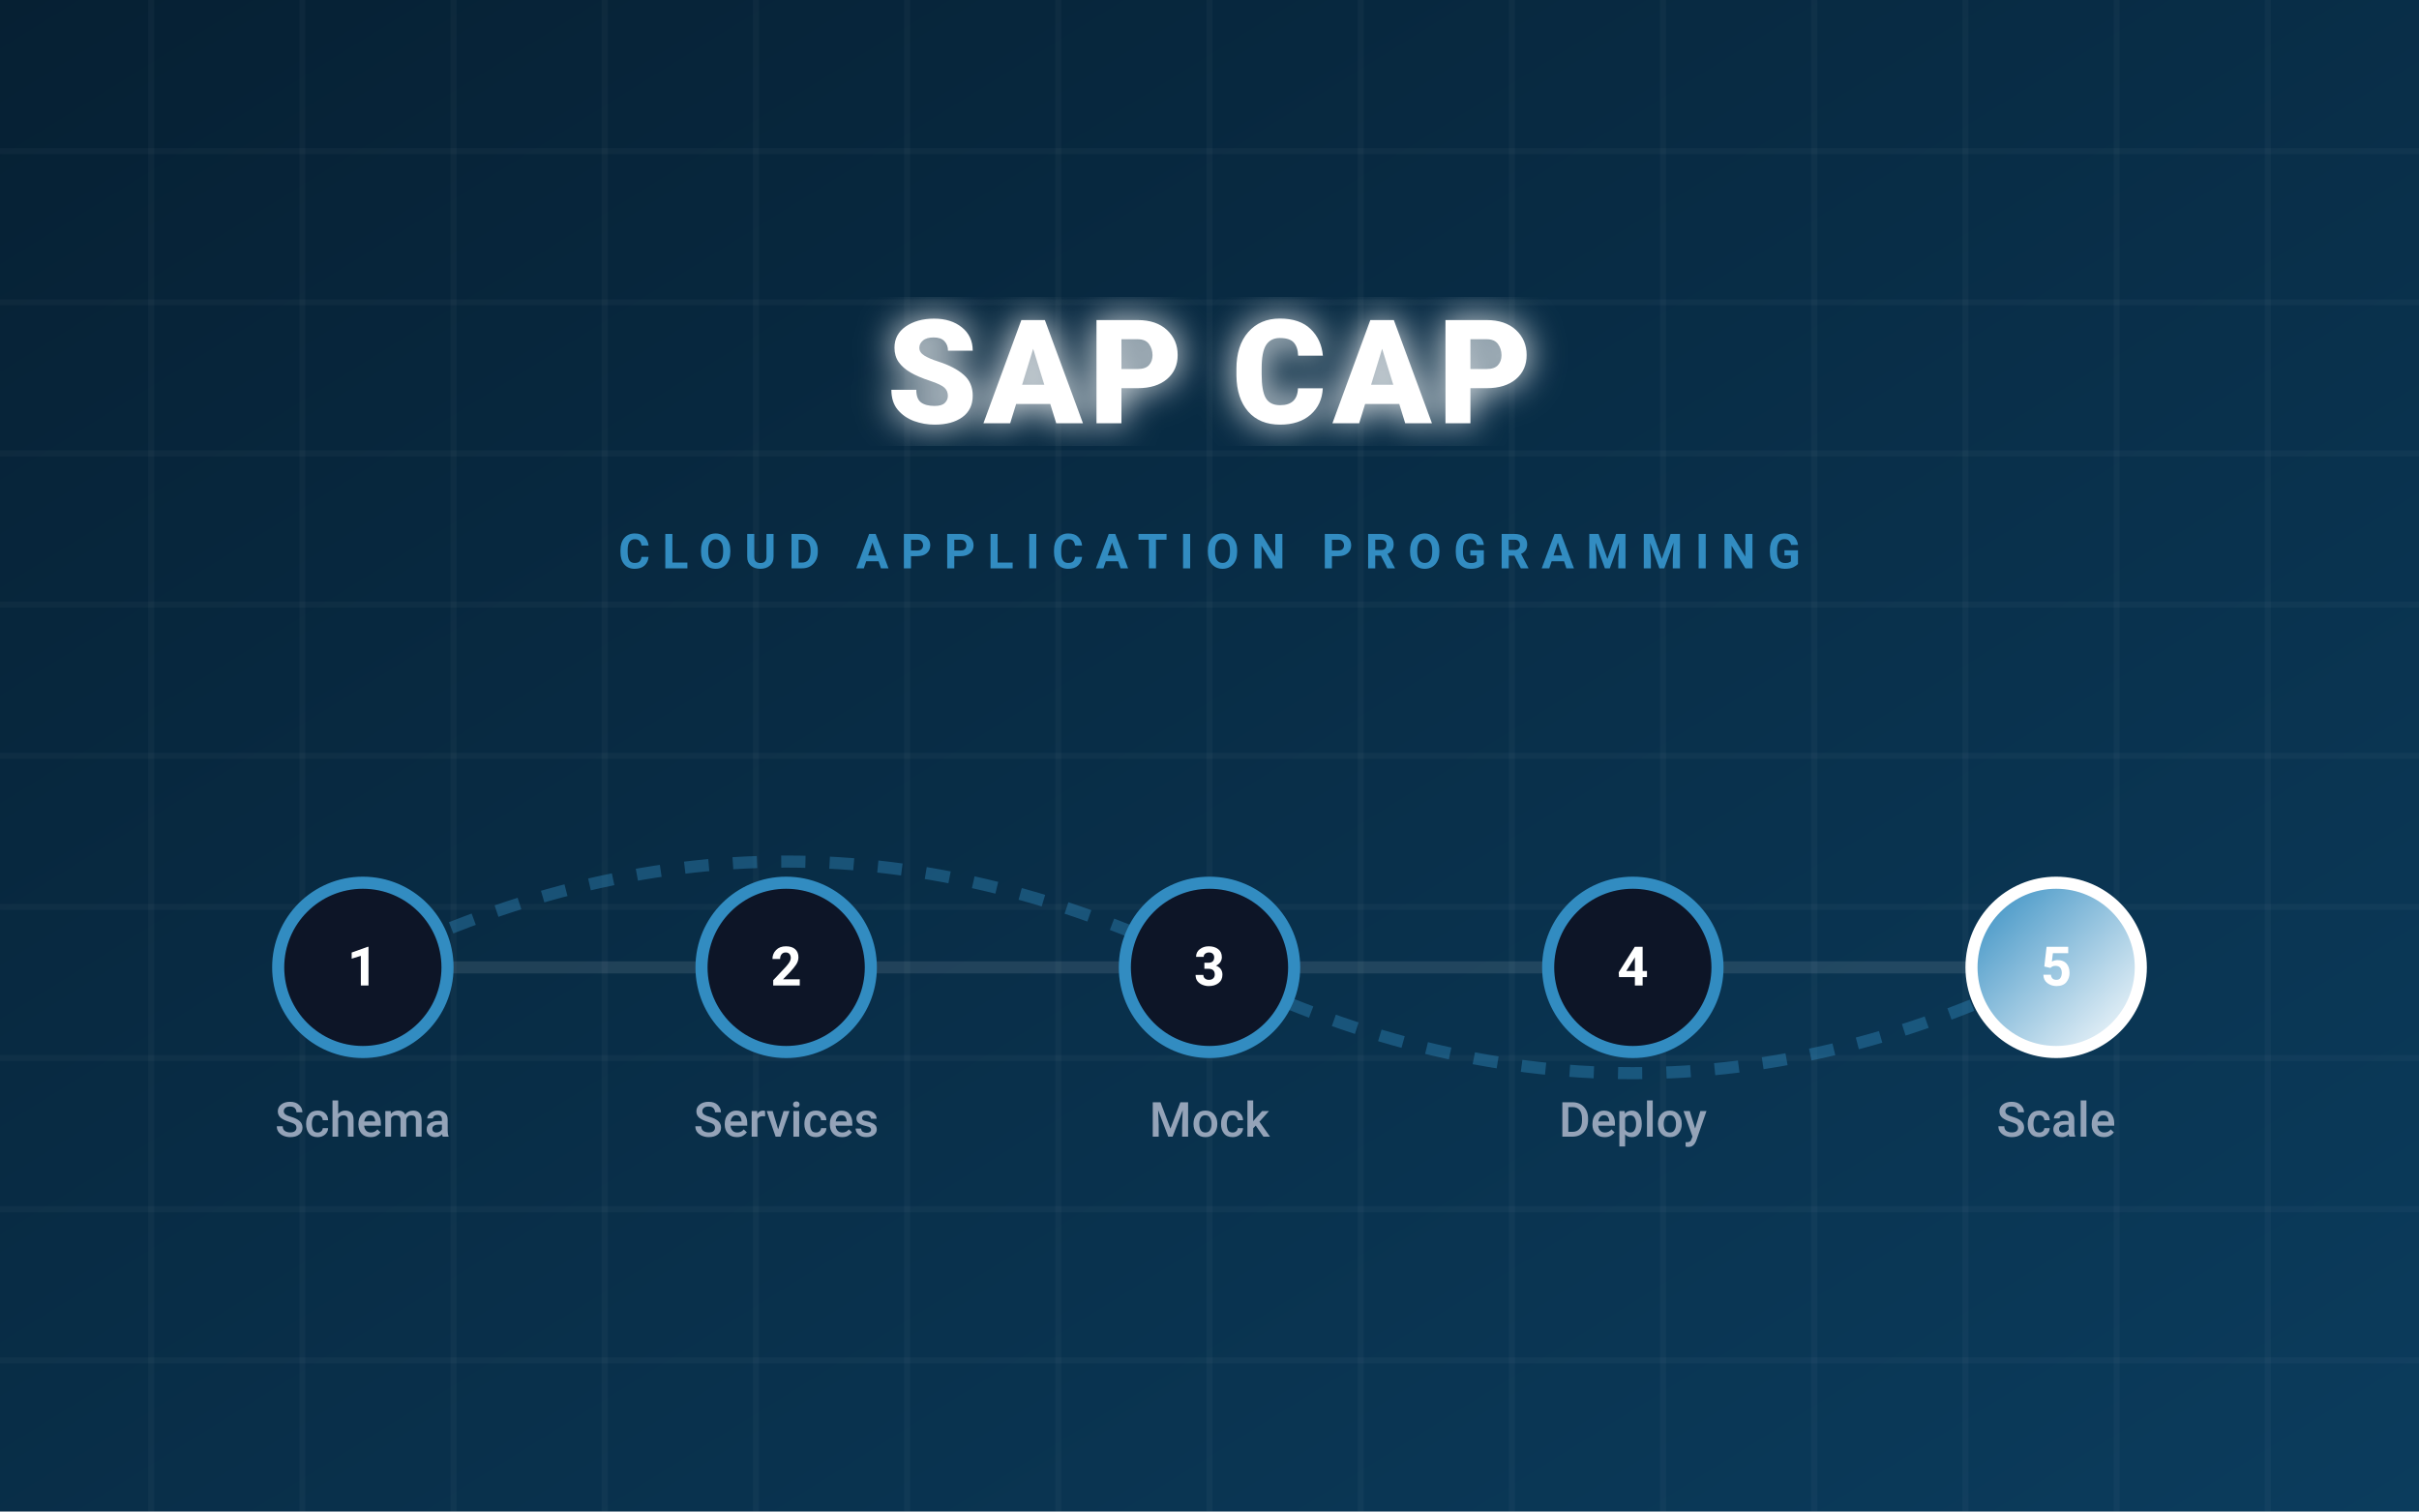
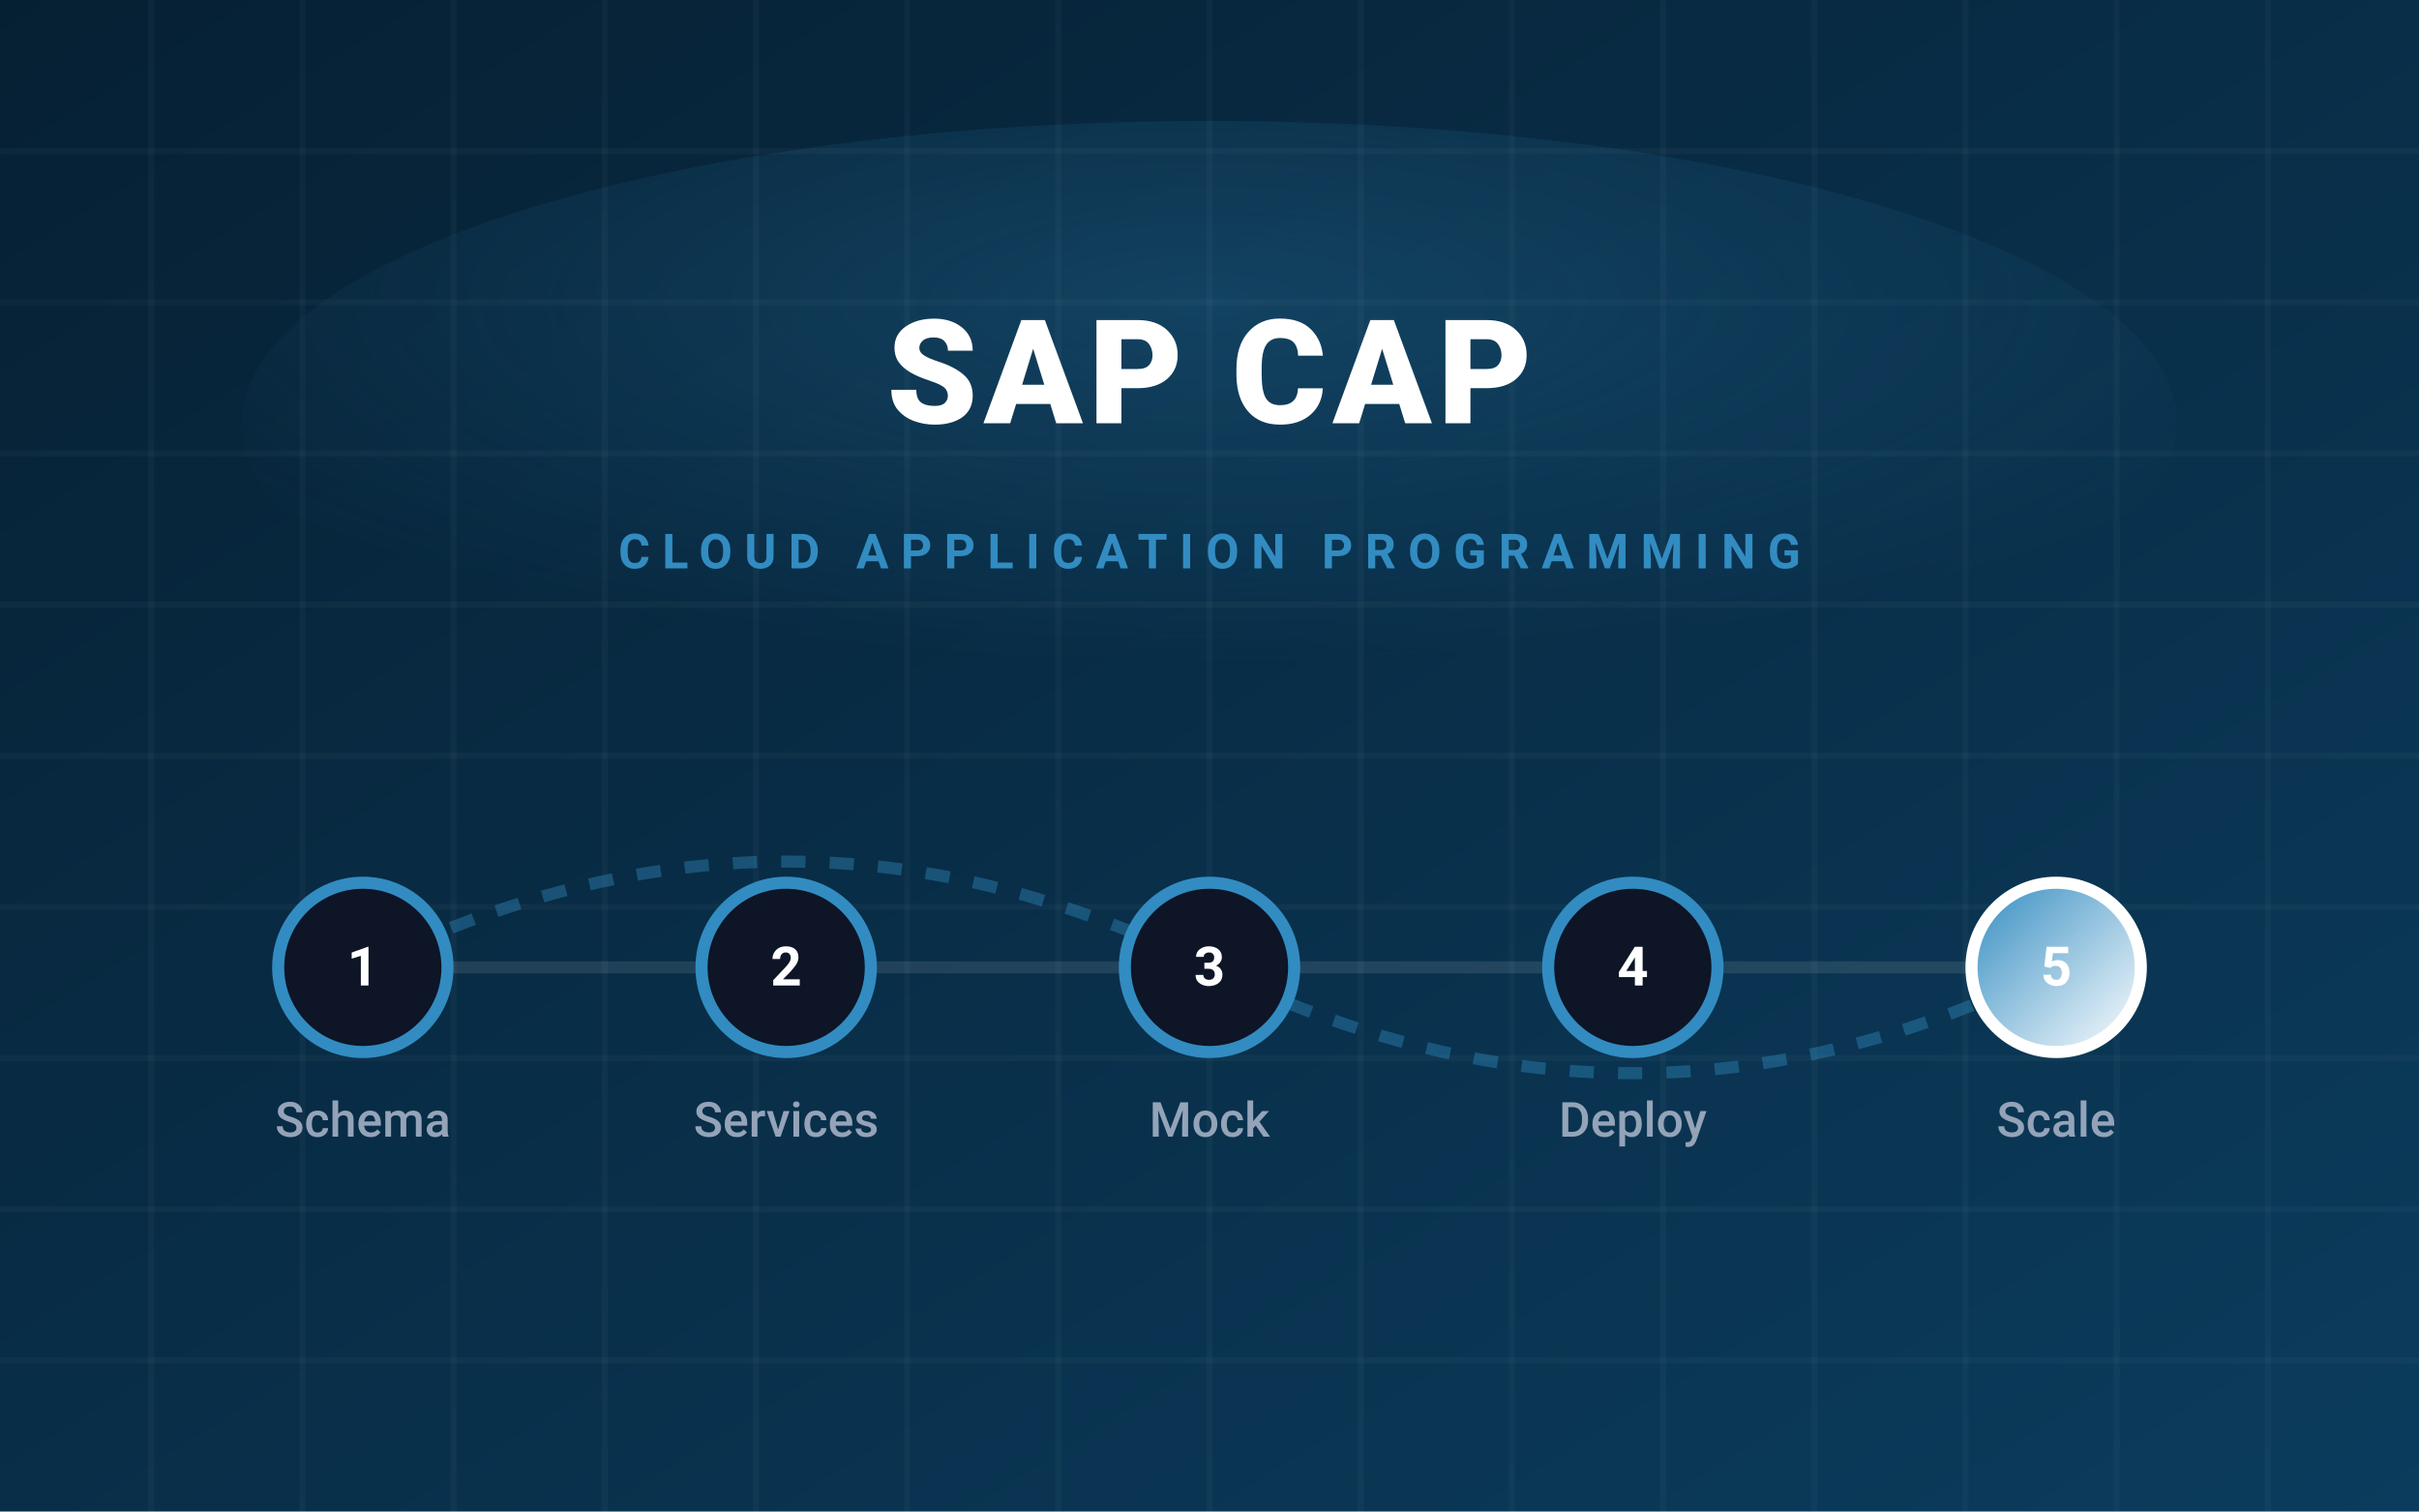
<svg xmlns="http://www.w3.org/2000/svg" viewBox="0 0 400 250" width="100%" height="100%">
  <defs>
    <linearGradient id="bg-SAP-CAP" x1="0%" y1="0%" x2="100%" y2="100%">
      <stop offset="0%" stop-color="#062033" />
      <stop offset="100%" stop-color="#0b3c5d" />
    </linearGradient>
    <linearGradient id="node-grad-SAP-CAP" x1="0%" y1="0%" x2="100%" y2="100%">
      <stop offset="0%" stop-color="#328cc1" />
      <stop offset="100%" stop-color="#ffffff" />
    </linearGradient>
-     <filter id="glow" x="-20%" y="-20%" width="140%" height="140%">
-       <feGaussianBlur stdDeviation="3" result="blur" />
-       <feComposite in="SourceGraphic" in2="blur" operator="over" />
-     </filter>
+     <radialGradient id="ambient-glow-SAP-CAP" cx="50%" cy="30%" r="60%">
+       <stop offset="0%" stop-color="#328cc1" stop-opacity="0.25" />
+       <stop offset="100%" stop-color="#328cc1" stop-opacity="0" />
+     </radialGradient>
  </defs>
  <rect width="100%" height="100%" fill="url(#bg-SAP-CAP)" />
+   <ellipse cx="200" cy="70" rx="160" ry="50" fill="url(#ambient-glow-SAP-CAP)" />
  <path d="M 0,25 L 400,25 M 0,50 L 400,50 M 0,75 L 400,75 M 0,100 L 400,100 M 0,125 L 400,125 M 0,150 L 400,150 M 0,175 L 400,175 M 0,200 L 400,200 M 0,225 L 400,225" fill="none" stroke="rgba(255,255,255,0.03)" stroke-width="1" />
  <path d="M 25,0 L 25,250 M 50,0 L 50,250 M 75,0 L 75,250 M 100,0 L 100,250 M 125,0 L 125,250 M 150,0 L 150,250 M 175,0 L 175,250 M 200,0 L 200,250 M 225,0 L 225,250 M 250,0 L 250,250 M 275,0 L 275,250 M 300,0 L 300,250 M 325,0 L 325,250 M 350,0 L 350,250 M 375,0 L 375,250" fill="none" stroke="rgba(255,255,255,0.03)" stroke-width="1" />
  <path d="M 60,160 Q 130,125 200,160 T 340,160" fill="none" stroke="#328cc1" stroke-width="2" stroke-dasharray="4 4" opacity="0.4" />
  <path d="M 60,160 L 340,160" fill="none" stroke="rgba(255,255,255,0.1)" stroke-width="2" />
  <circle cx="60" cy="160" r="14" fill="#0d1527" stroke="#328cc1" stroke-width="2" />
  <text x="60" y="163" font-family="-apple-system, BlinkMacSystemFont, 'Segoe UI', Roboto, sans-serif" font-size="9" fill="#ffffff" font-weight="bold" text-anchor="middle">1</text>
  <text x="60" y="188" font-family="-apple-system, BlinkMacSystemFont, 'Segoe UI', Roboto, sans-serif" font-size="8" fill="#94a3b8" text-anchor="middle" font-weight="500">Schema</text>
  <circle cx="130" cy="160" r="14" fill="#0d1527" stroke="#328cc1" stroke-width="2" />
  <text x="130" y="163" font-family="-apple-system, BlinkMacSystemFont, 'Segoe UI', Roboto, sans-serif" font-size="9" fill="#ffffff" font-weight="bold" text-anchor="middle">2</text>
  <text x="130" y="188" font-family="-apple-system, BlinkMacSystemFont, 'Segoe UI', Roboto, sans-serif" font-size="8" fill="#94a3b8" text-anchor="middle" font-weight="500">Services</text>
  <circle cx="200" cy="160" r="14" fill="#0d1527" stroke="#328cc1" stroke-width="2" />
  <text x="200" y="163" font-family="-apple-system, BlinkMacSystemFont, 'Segoe UI', Roboto, sans-serif" font-size="9" fill="#ffffff" font-weight="bold" text-anchor="middle">3</text>
  <text x="200" y="188" font-family="-apple-system, BlinkMacSystemFont, 'Segoe UI', Roboto, sans-serif" font-size="8" fill="#94a3b8" text-anchor="middle" font-weight="500">Mock</text>
  <circle cx="270" cy="160" r="14" fill="#0d1527" stroke="#328cc1" stroke-width="2" />
  <text x="270" y="163" font-family="-apple-system, BlinkMacSystemFont, 'Segoe UI', Roboto, sans-serif" font-size="9" fill="#ffffff" font-weight="bold" text-anchor="middle">4</text>
  <text x="270" y="188" font-family="-apple-system, BlinkMacSystemFont, 'Segoe UI', Roboto, sans-serif" font-size="8" fill="#94a3b8" text-anchor="middle" font-weight="500">Deploy</text>
  <circle cx="340" cy="160" r="14" fill="url(#node-grad-SAP-CAP)" stroke="#ffffff" stroke-width="2" />
  <text x="340" y="163" font-family="-apple-system, BlinkMacSystemFont, 'Segoe UI', Roboto, sans-serif" font-size="9" fill="#ffffff" font-weight="bold" text-anchor="middle">5</text>
  <text x="340" y="188" font-family="-apple-system, BlinkMacSystemFont, 'Segoe UI', Roboto, sans-serif" font-size="8" fill="#94a3b8" text-anchor="middle" font-weight="500">Scale</text>
-   <text x="200" y="70" font-family="-apple-system, BlinkMacSystemFont, 'Segoe UI', Roboto, sans-serif" font-size="24" fill="#ffffff" font-weight="800" letter-spacing="1" text-anchor="middle" filter="url(#glow)">SAP CAP</text>
+   <text x="200" y="70" font-family="-apple-system, BlinkMacSystemFont, 'Segoe UI', Roboto, sans-serif" font-size="24" fill="#ffffff" font-weight="800" letter-spacing="1" text-anchor="middle">SAP CAP</text>
  <text x="200" y="94" font-family="-apple-system, BlinkMacSystemFont, 'Segoe UI', Roboto, sans-serif" font-size="8" fill="#328cc1" font-weight="bold" letter-spacing="2" text-anchor="middle">CLOUD APPLICATION PROGRAMMING</text>
</svg>
